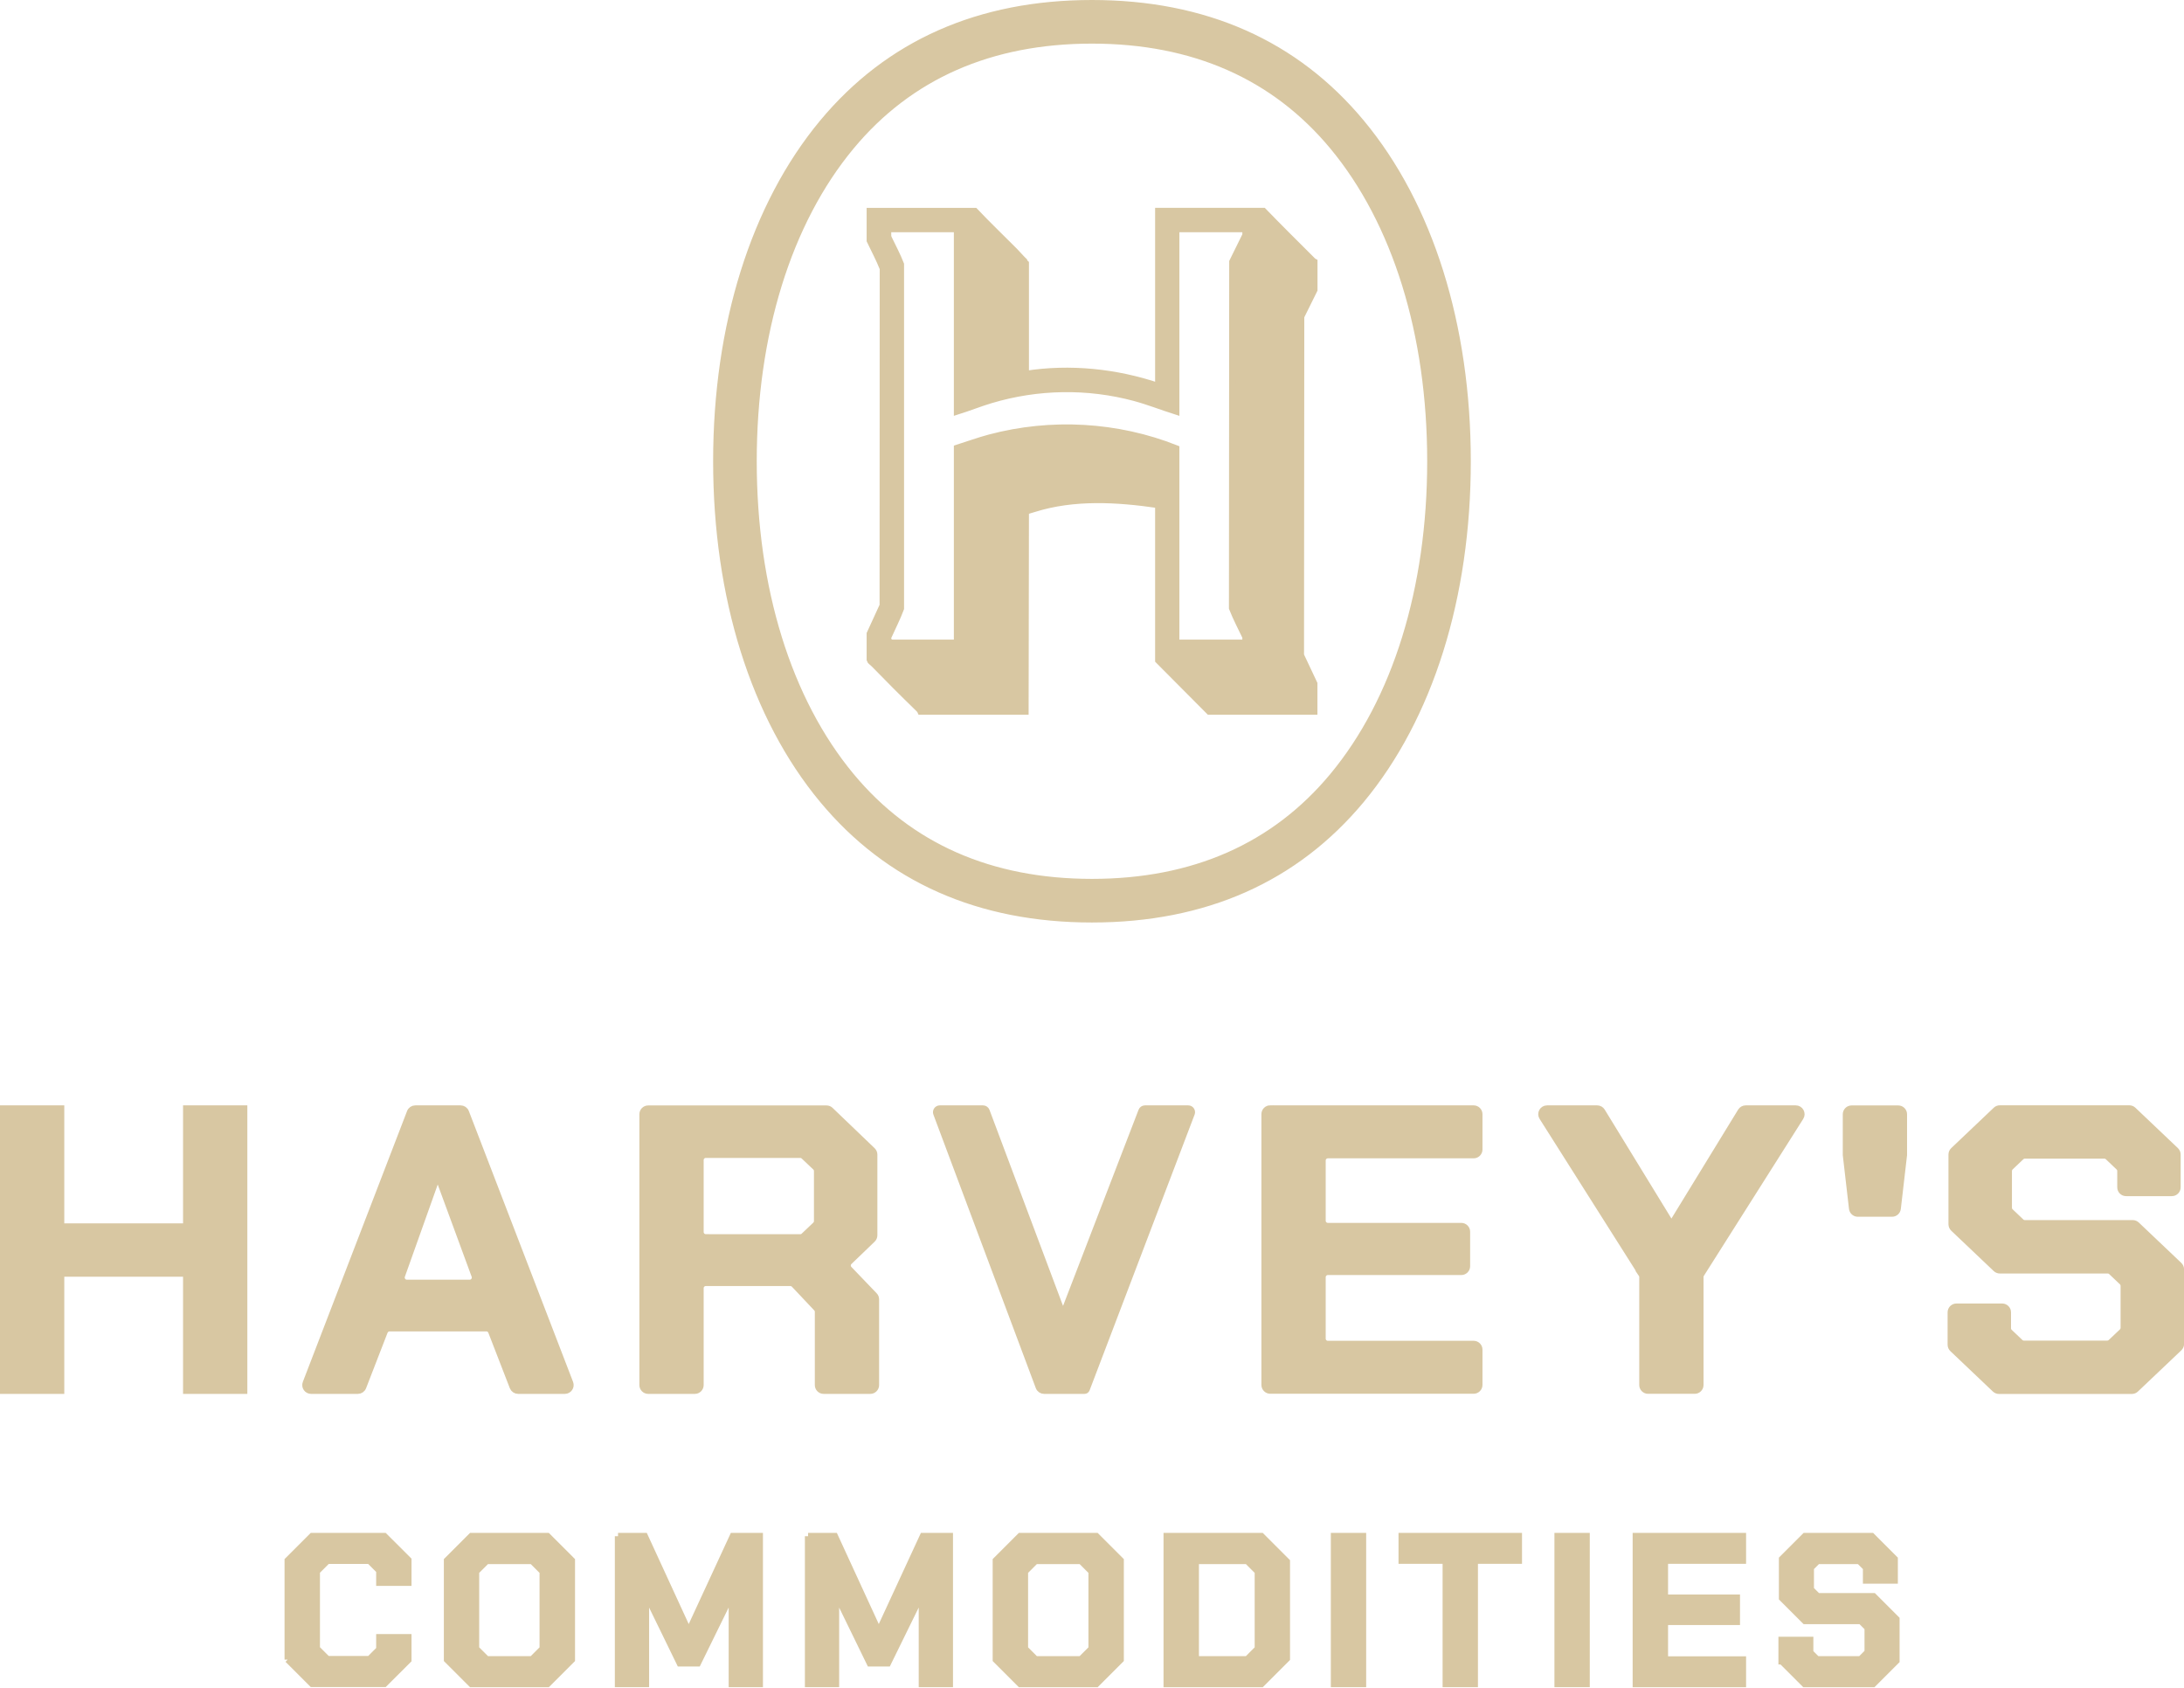
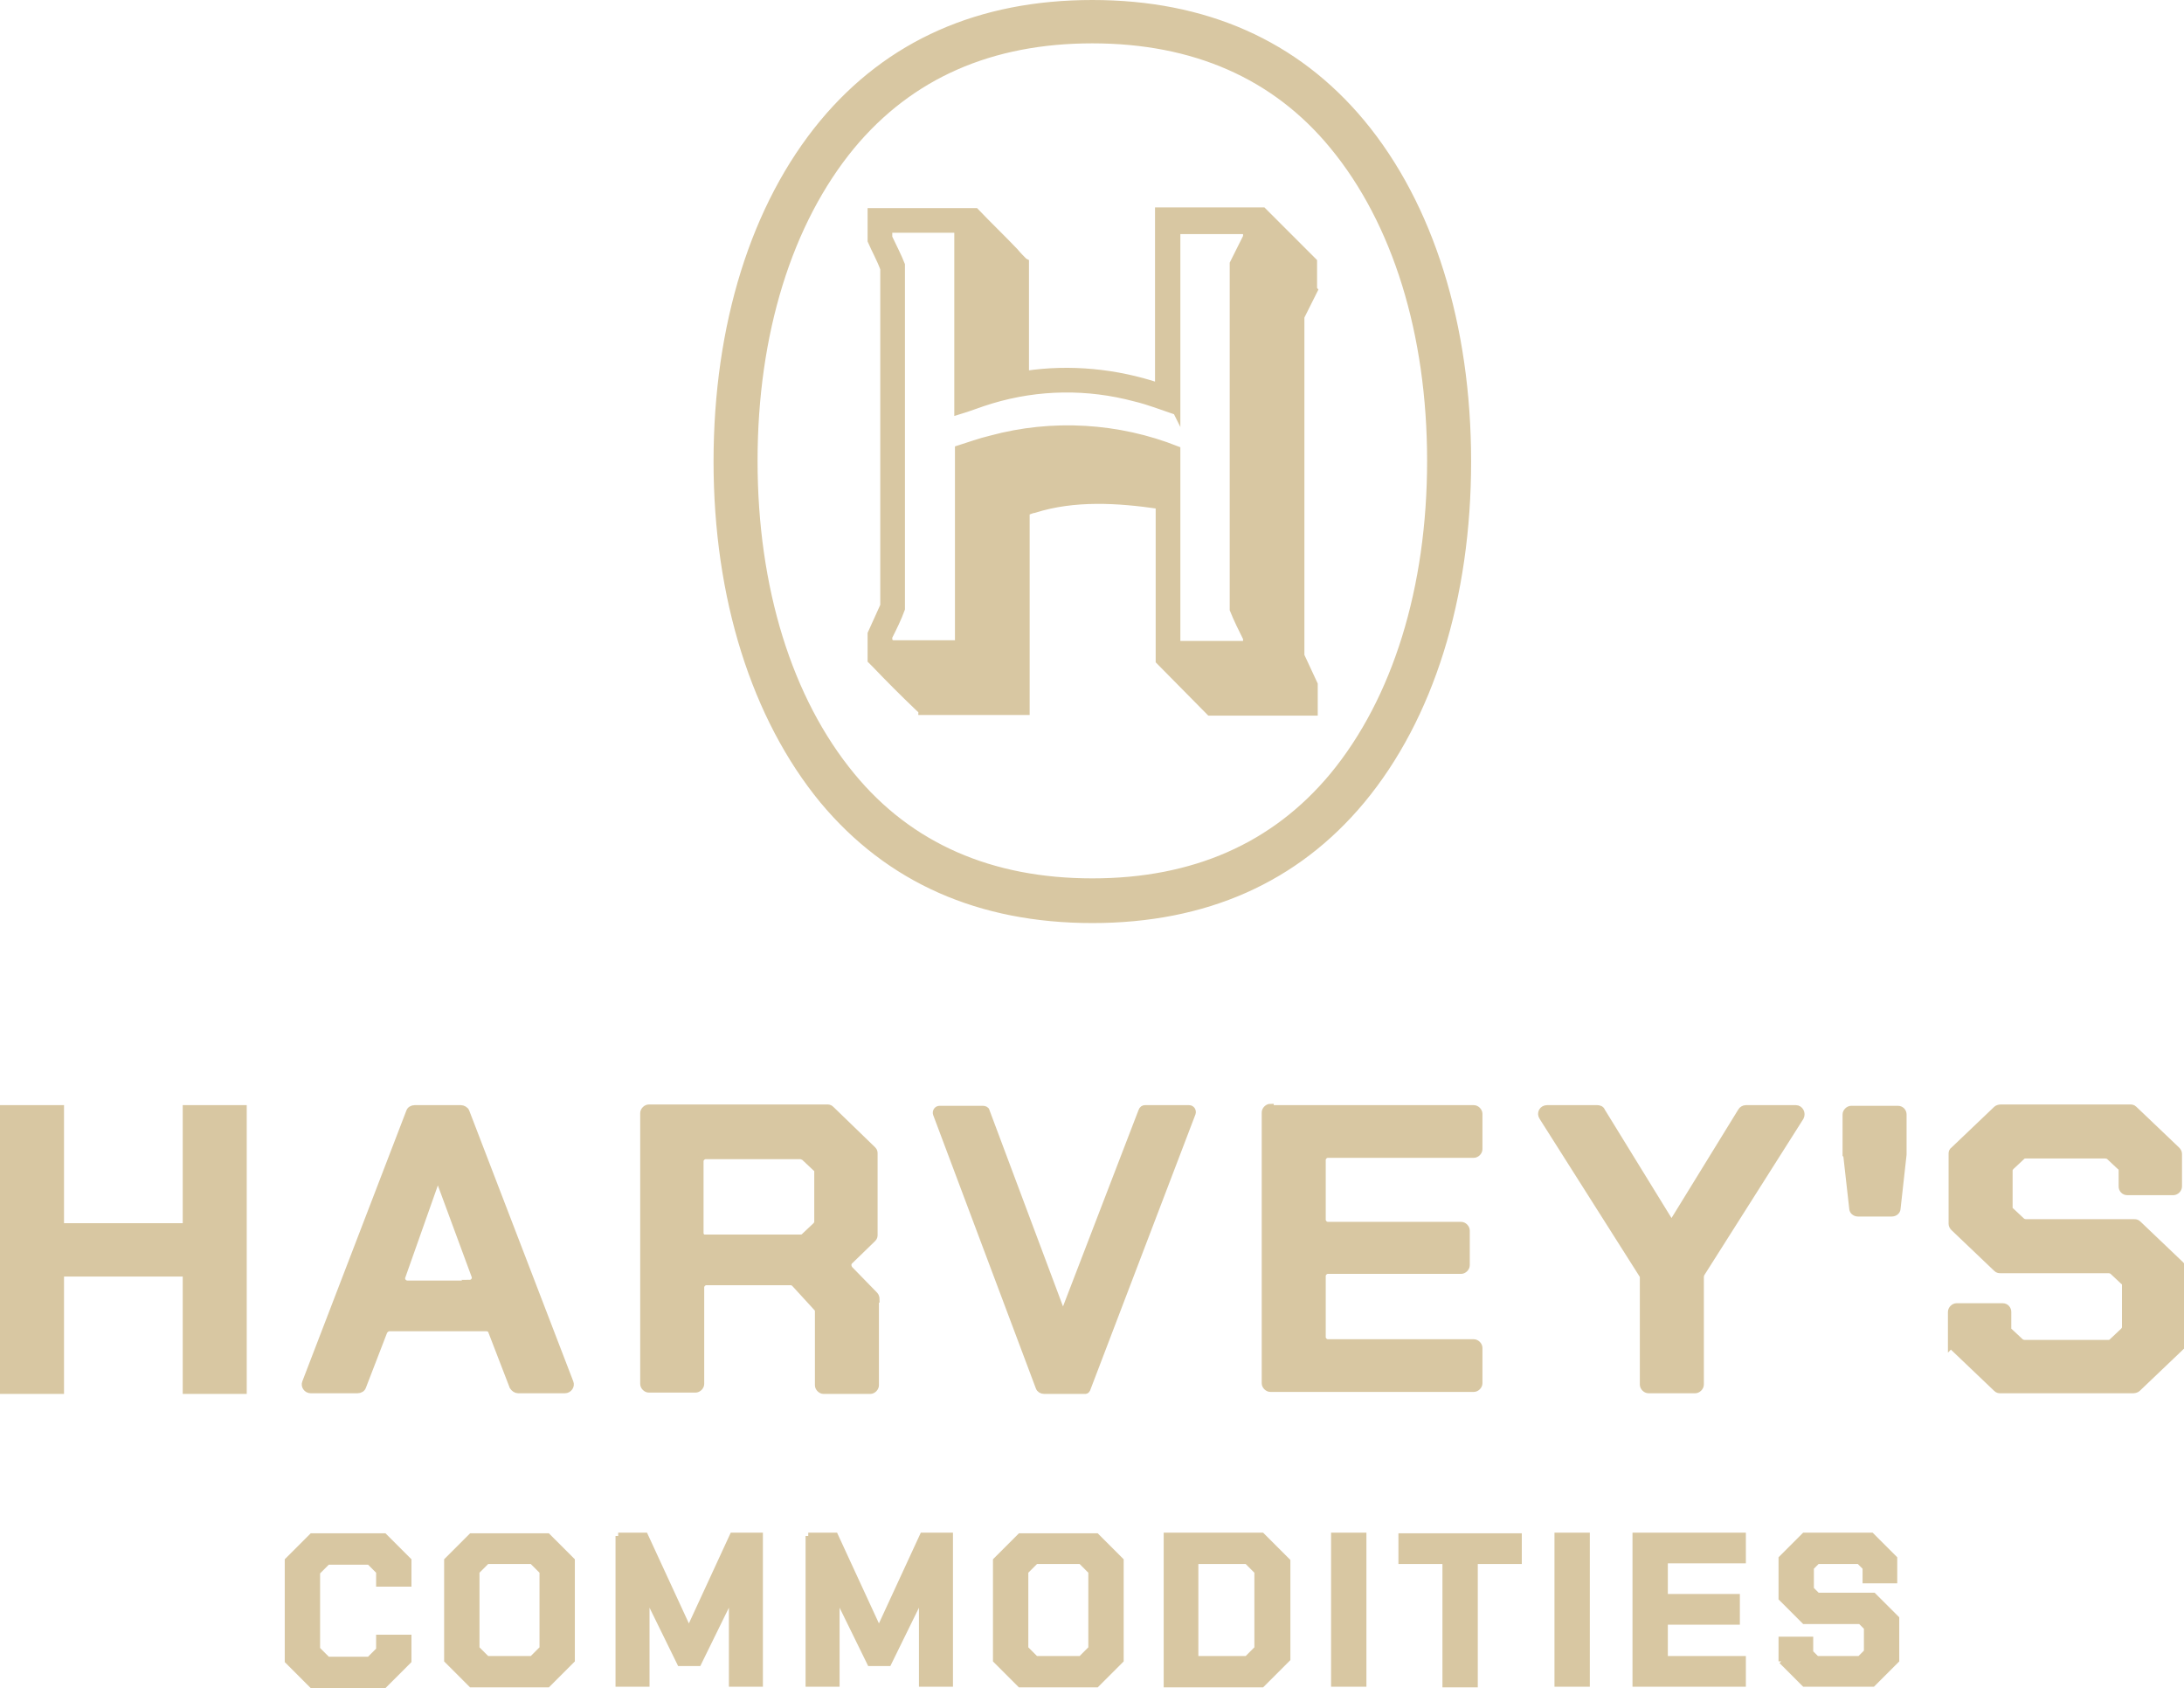
- <svg xmlns="http://www.w3.org/2000/svg" id="Layer_2" data-name="Layer 2" viewBox="0 0 327.51 252.99">
-   <defs>
-     <style>
-       .cls-1 {
-         fill: #d8c7a2;
-         stroke: #d8c7a2;
-         stroke-miterlimit: 10;
-       }
-     </style>
-   </defs>
-   <g id="Layer_1-2" data-name="Layer 1">
-     <path class="cls-1" d="M.5,166.24h8.64v17.69h18.81v-17.69h8.64v42.26h-8.64v-17.57H9.14v17.57H.5v-42.26ZM62.32,166.24h6.75c.34,0,.65.21.77.53l15.63,40.61c.21.54-.19,1.12-.77,1.12h-7.01c-.34,0-.64-.21-.77-.53l-3.22-8.31c-.12-.32-.43-.53-.77-.53h-14.51c-.34,0-.64.21-.77.53l-3.22,8.31c-.12.32-.43.53-.77.53h-7.01c-.58,0-.98-.58-.77-1.12l15.63-40.61c.12-.32.43-.53.77-.53ZM70.43,192.38c.57,0,.97-.57.77-1.11l-5.5-14.95h-.13l-5.33,14.96c-.19.54.21,1.1.78,1.1h9.41ZM131.33,194.83v12.85c0,.45-.37.82-.82.82h-7c-.45,0-.82-.37-.82-.82v-10.98c0-.21-.08-.41-.22-.56l-3.35-3.55c-.16-.16-.37-.26-.6-.26h-12.68c-.45,0-.82.37-.82.82v14.53c0,.45-.37.82-.82.82h-7c-.45,0-.82-.37-.82-.82v-40.61c0-.45.37-.82.82-.82h26.74c.21,0,.42.08.57.23l6.31,6.05c.16.16.25.37.25.59v12.1c0,.22-.09.44-.25.59l-3.48,3.35c-.33.31-.34.83-.02,1.16l3.78,3.94c.15.15.23.36.23.57ZM105.84,185.56h14.16c.21,0,.41-.08.57-.23l1.73-1.64c.16-.16.26-.37.26-.6v-7.5c0-.23-.09-.44-.26-.6l-1.73-1.64c-.15-.15-.36-.23-.57-.23h-14.16c-.45,0-.82.37-.82.82v10.79c0,.45.37.82.82.82ZM178.19,166.24h-6.5c-.22,0-.42.14-.49.35l-11.51,29.89c-.1.26-.47.26-.56,0l-11.22-29.9c-.08-.2-.27-.34-.49-.34h-6.49c-.36,0-.62.36-.49.71l15.36,41.02c.12.32.43.53.77.53h6.07c.12,0,.24-.08.28-.19l15.76-41.38c.12-.34-.14-.69-.49-.69ZM190.48,166.24h30.51c.45,0,.82.37.82.82v5.3c0,.45-.37.82-.82.82h-21.87c-.45,0-.82.37-.82.82v9.04c0,.45.37.82.82.82h20.02c.45,0,.82.37.82.82v5.18c0,.45-.37.82-.82.82h-20.02c-.45,0-.82.37-.82.82v9.22c0,.45.37.82.82.82h21.87c.45,0,.82.37.82.82v5.3c0,.45-.37.82-.82.82h-30.51c-.45,0-.82-.37-.82-.82v-40.61c0-.45.37-.82.82-.82ZM246.2,191.03l-14.9-23.53c-.35-.55.05-1.26.7-1.26h7.51c.29,0,.55.15.7.39l10.37,16.93h.13l10.37-16.93c.15-.24.42-.39.7-.39h7.51c.65,0,1.04.72.7,1.26l-14.9,23.53c-.08.13-.13.28-.13.44v16.2c0,.45-.37.82-.82.82h-7c-.45,0-.82-.37-.82-.82v-16.2c0-.16-.04-.31-.13-.44ZM276.84,173.08v-6.01c0-.45.37-.82.82-.82h7c.45,0,.82.37.82.82v6.01s0,.06,0,.09l-.93,8.04c-.05.42-.4.73-.82.73h-5.14c-.42,0-.77-.31-.82-.73l-.93-8.04s0-.06,0-.09ZM292.56,201.63v-4.86c0-.45.37-.82.82-.82h6.87c.45,0,.82.37.82.82v2.39c0,.23.09.44.26.6l1.6,1.52c.15.15.36.23.57.23h12.5c.21,0,.41-.08.57-.23l1.67-1.58c.16-.16.26-.37.26-.6v-6.3c0-.23-.09-.44-.26-.6l-1.6-1.52c-.15-.15-.36-.23-.57-.23h-16.18c-.21,0-.41-.08-.57-.23l-6.37-6.05c-.16-.16-.26-.37-.26-.6v-10.46c0-.23.09-.44.26-.6l6.37-6.05c.15-.15.36-.23.57-.23h19.42c.21,0,.41.08.57.23l6.37,6.05c.16.16.26.37.26.6v4.92c0,.45-.37.82-.82.82h-6.87c-.45,0-.82-.37-.82-.82v-2.45c0-.23-.09-.44-.26-.6l-1.6-1.52c-.15-.15-.36-.23-.57-.23h-11.93c-.21,0-.41.08-.57.23l-1.6,1.52c-.16.16-.26.37-.26.6v5.51c0,.23.09.44.26.6l1.6,1.52c.15.15.36.23.57.23h16.18c.21,0,.41.08.57.23l6.37,6.05c.16.16.26.37.26.6v11.19c0,.23-.09.44-.26.6l-6.5,6.17c-.15.15-.36.23-.57.23h-19.93c-.21,0-.41-.08-.57-.23l-6.37-6.05c-.16-.16-.26-.37-.26-.6ZM163.75,6.04c15.21,0,27.36,5.35,36.13,15.91,9.44,11.37,14.64,28.13,14.64,47.21s-5.2,35.85-14.64,47.21c-8.77,10.56-20.92,15.91-36.13,15.91s-27.36-5.35-36.13-15.91c-9.44-11.37-14.64-28.13-14.64-47.21s5.2-35.85,14.64-47.21c8.77-10.56,20.92-15.91,36.13-15.91M163.75.5c-16.93,0-30.52,6.03-40.39,17.91-10.26,12.36-15.92,30.38-15.92,50.75s5.65,38.39,15.92,50.75c9.87,11.89,23.46,17.91,40.39,17.91s30.52-6.03,40.39-17.91c10.26-12.36,15.92-30.38,15.92-50.75s-5.65-38.39-15.92-50.75C194.28,6.53,180.69.5,163.75.5h0ZM197.06,43.48l-1.97,3.98-.04,50.79,2.01,4.26v4.15h-15.73s-7.61-7.65-7.61-7.65v-23.32s0,0,0,0c-6.21-.91-12.69-1.29-18.68.6-.25.08-.99.28-1.17.38-.03.02-.06.03-.07.07l-.05,29.92h-15.68c-.09-.21-.29-.4-.46-.56-2.2-2.13-4.37-4.31-6.5-6.5-.09-.09-.65-.56-.65-.62v-3.96s1.94-4.23,1.94-4.23l.02-50.53c-.56-1.43-1.3-2.8-1.96-4.19v-4.4h15.73c1.91,2.03,3.97,3.98,5.94,5.97.45.46.98,1.08,1.44,1.52.03.03.23.11.23.12v16.82c6.66-1.04,13.56-.32,19.92,1.82v-26.26s15.73,0,15.73,0c2.35,2.43,4.78,4.83,7.18,7.23.13.13.28.3.44.38v4.19ZM176.36,61.67s0,0,0,0c-2.08-.66-4.12-1.47-6.23-2.04-7.06-1.89-14.53-1.76-21.53.33-1.71.51-3.36,1.18-5.06,1.71v-27.28s-.07-.07-.07-.07h-10.32s0,.98,0,.98c0,.15.03.29.1.43.62,1.29,1.3,2.56,1.82,3.9v51.61c-.53,1.43-1.24,2.8-1.86,4.19-.04.09-.06.19-.06.28h0c0,.38.31.69.69.69h9.63s.07-.07.07-.07v-29.15c1.62-.51,3.22-1.1,4.87-1.54,9.22-2.45,19.1-1.9,27.95,1.61v29.15s10.44,0,10.44,0v-.89c-.68-1.44-1.43-2.85-2.01-4.33l.04-51.93,1.97-4v-.93s-10.44,0-10.44,0v27.35ZM43.17,248.85v-14.87l3.64-3.64h10.82l3.58,3.57v3.38h-4.3v-1.8l-1.49-1.49h-6.33l-1.61,1.61v11.58l1.61,1.61h6.33l1.49-1.49v-1.8h4.3v3.38l-3.58,3.57h-10.82l-3.64-3.64ZM67.06,248.85v-14.87l3.64-3.64h11.39l3.64,3.64v14.87l-3.64,3.64h-11.39l-3.64-3.64ZM79.8,248.82l1.61-1.61v-11.58l-1.61-1.61h-6.83l-1.61,1.61v11.58l1.61,1.61h6.83ZM92.68,230.34h3.99l6.58,14.3h.06l6.61-14.3h3.99v22.14h-4.14v-13.48h-.06l-5.09,10.38h-2.66l-5.06-10.38h-.06v13.48h-4.14v-22.14ZM121.18,230.34h3.99l6.58,14.3h.06l6.61-14.3h3.99v22.14h-4.14v-13.48h-.06l-5.09,10.38h-2.66l-5.06-10.38h-.06v13.48h-4.14v-22.14ZM149.36,248.85v-14.87l3.64-3.64h11.39l3.64,3.64v14.87l-3.64,3.64h-11.39l-3.64-3.64ZM162.11,248.82l1.61-1.61v-11.58l-1.61-1.61h-6.83l-1.61,1.61v11.58l1.61,1.61h6.83ZM174.98,230.34h14.17l3.8,3.8v14.55l-3.8,3.8h-14.17v-22.14ZM187.04,248.82l1.61-1.61v-11.58l-1.61-1.61h-7.75v14.8h7.75ZM200.07,230.34h4.3v22.14h-4.3v-22.14ZM216.83,233.98h-6.61v-3.64h17.52v3.64h-6.61v18.5h-4.3v-18.5ZM233.6,230.34h4.3v22.14h-4.3v-22.14ZM245.33,230.34h16.01v3.64h-11.7v5.6h10.79v3.58h-10.79v5.69h11.7v3.64h-16.01v-22.14ZM267.19,249.07v-3.16h4.24v1.87l1.04,1.04h6.55l1.08-1.08v-3.67l-1.04-1.04h-8.38l-3.42-3.42v-5.85l3.42-3.42h10l3.42,3.42v3.2h-4.24v-1.9l-1.04-1.04h-6.26l-1.04,1.04v3.26l1.04,1.04h8.38l3.42,3.42v6.23l-3.48,3.48h-10.25l-3.42-3.42Z" />
+ <svg xmlns="http://www.w3.org/2000/svg" id="a" viewBox="0 0 327.5 253">
+   <g id="b">
+     <path d="M.5,166.2h8.6v17.7h18.8v-17.7h8.6v42.3h-8.6v-17.6H9.1v17.6H.5v-42.3ZM62.3,166.2h6.8c.3,0,.7.2.8.5l15.6,40.6c.2.5-.2,1.1-.8,1.1h-7c-.3,0-.6-.2-.8-.5l-3.2-8.3c-.1-.3-.4-.5-.8-.5h-14.5c-.3,0-.6.2-.8.5l-3.2,8.3c-.1.3-.4.5-.8.5h-7c-.6,0-1-.6-.8-1.1l15.6-40.6c.1-.3.4-.5.8-.5h0ZM70.4,192.4c.6,0,1-.6.8-1.1l-5.5-14.9h-.1l-5.3,15c-.2.5.2,1.1.8,1.1h9.4ZM131.3,194.8v12.9c0,.4-.4.8-.8.8h-7c-.4,0-.8-.4-.8-.8v-11c0-.2,0-.4-.2-.6l-3.3-3.6c-.2-.2-.4-.3-.6-.3h-12.7c-.4,0-.8.4-.8.8v14.5c0,.4-.4.8-.8.8h-7c-.4,0-.8-.4-.8-.8v-40.6c0-.4.4-.8.8-.8h26.7c.2,0,.4,0,.6.2l6.3,6.1c.2.2.2.4.2.6v12.1c0,.2,0,.4-.2.6l-3.5,3.4c-.3.3-.3.8,0,1.2l3.8,3.9c.1.1.2.4.2.6h0ZM105.8,185.6h14.2c.2,0,.4,0,.6-.2l1.7-1.6c.2-.2.3-.4.3-.6v-7.5c0-.2,0-.4-.3-.6l-1.7-1.6c-.2-.1-.4-.2-.6-.2h-14.2c-.4,0-.8.4-.8.8v10.8c0,.4.4.8.8.8h0ZM178.2,166.2h-6.5c-.2,0-.4.1-.5.4l-11.5,29.9c-.1.3-.5.3-.6,0l-11.2-29.9c0-.2-.3-.3-.5-.3h-6.5c-.4,0-.6.4-.5.7l15.4,41c.1.3.4.5.8.5h6.1c.1,0,.2,0,.3-.2l15.8-41.4c.1-.3-.1-.7-.5-.7h0ZM190.5,166.2h30.5c.4,0,.8.4.8.8v5.3c0,.4-.4.8-.8.8h-21.9c-.4,0-.8.4-.8.8v9c0,.4.4.8.8.8h20c.4,0,.8.4.8.8v5.2c0,.4-.4.8-.8.8h-20c-.4,0-.8.4-.8.8v9.2c0,.4.4.8.8.8h21.9c.4,0,.8.4.8.8v5.3c0,.4-.4.8-.8.8h-30.5c-.4,0-.8-.4-.8-.8v-40.6c0-.4.4-.8.8-.8h0ZM246.2,191l-14.9-23.5c-.4-.6,0-1.3.7-1.3h7.5c.3,0,.6.1.7.4l10.4,16.9h.1l10.4-16.9c.1-.2.4-.4.7-.4h7.5c.6,0,1,.7.7,1.3l-14.9,23.5c0,.1-.1.3-.1.4v16.2c0,.4-.4.8-.8.8h-7c-.4,0-.8-.4-.8-.8v-16.2c0-.2,0-.3-.1-.4h0ZM276.8,173.1v-6c0-.4.4-.8.8-.8h7c.5,0,.8.4.8.8v6h0c0,0-.9,8.1-.9,8.1,0,.4-.4.7-.8.7h-5.1c-.4,0-.8-.3-.8-.7l-.9-8h0ZM292.6,201.6v-4.9c0-.4.4-.8.8-.8h6.9c.5,0,.8.4.8.8v2.4c0,.2,0,.4.3.6l1.6,1.5c.1.1.4.2.6.2h12.5c.2,0,.4,0,.6-.2l1.7-1.6c.2-.2.3-.4.3-.6v-6.3c0-.2,0-.4-.3-.6l-1.6-1.5c-.1-.1-.4-.2-.6-.2h-16.2c-.2,0-.4,0-.6-.2l-6.4-6.1c-.2-.2-.3-.4-.3-.6v-10.5c0-.2,0-.4.3-.6l6.4-6.1c.1-.1.4-.2.6-.2h19.4c.2,0,.4,0,.6.2l6.4,6.1c.2.2.3.4.3.6v4.9c0,.4-.4.8-.8.8h-6.9c-.5,0-.8-.4-.8-.8v-2.4c0-.2,0-.4-.3-.6l-1.6-1.5c-.1-.1-.4-.2-.6-.2h-11.9c-.2,0-.4,0-.6.2l-1.6,1.5c-.2.2-.3.4-.3.6v5.5c0,.2,0,.4.3.6l1.6,1.5c.1.1.4.2.6.2h16.2c.2,0,.4,0,.6.2l6.4,6.1c.2.2.3.4.3.6v11.2c0,.2,0,.4-.3.6l-6.5,6.2c-.1.1-.4.2-.6.2h-19.9c-.2,0-.4,0-.6-.2l-6.4-6.1c-.2-.2-.3-.4-.3-.6h0ZM163.8,6c15.2,0,27.4,5.3,36.1,15.9,9.4,11.4,14.6,28.1,14.6,47.2s-5.2,35.8-14.6,47.2c-8.8,10.6-20.9,15.9-36.1,15.9s-27.4-5.3-36.1-15.9c-9.4-11.4-14.6-28.1-14.6-47.2s5.2-35.8,14.6-47.2c8.8-10.6,20.9-15.9,36.1-15.9M163.8.5c-16.9,0-30.5,6-40.4,17.9-10.3,12.4-15.9,30.4-15.9,50.8s5.7,38.4,15.9,50.8c9.9,11.9,23.5,17.9,40.4,17.9s30.5-6,40.4-17.9c10.3-12.4,15.9-30.4,15.9-50.8s-5.6-38.4-15.9-50.8C194.3,6.5,180.7.5,163.8.5h0ZM197.1,43.5l-2,4v50.8s2,4.3,2,4.3v4.2h-15.7l-7.6-7.7v-23.3h0c-6.2-.9-12.7-1.3-18.7.6-.2,0-1,.3-1.2.4,0,0,0,0,0,0v29.9h-15.7c0-.2-.3-.4-.5-.6-2.2-2.1-4.4-4.3-6.5-6.5,0,0-.6-.6-.6-.6v-4l1.9-4.2v-50.5c-.5-1.4-1.3-2.8-1.9-4.2v-4.4h15.7c1.9,2,4,4,5.9,6,.4.5,1,1.1,1.4,1.5,0,0,.2.1.2.1v16.8c6.7-1,13.6-.3,19.9,1.8v-26.3h15.7c2.4,2.4,4.8,4.8,7.2,7.2.1.1.3.3.4.4v4.2h0ZM176.4,61.7h0c-2.1-.7-4.1-1.5-6.2-2-7.1-1.9-14.5-1.8-21.5.3-1.7.5-3.4,1.2-5.1,1.7v-27.3h0c0,0-10.3,0-10.3,0v1c0,.2,0,.3.1.4.6,1.3,1.3,2.6,1.8,3.9v51.6c-.5,1.4-1.2,2.8-1.9,4.2,0,0,0,.2,0,.3h0c0,.4.3.7.7.7h9.7v-29.2c1.6-.5,3.2-1.1,4.9-1.5,9.2-2.5,19.1-1.9,27.9,1.6v29.2h10.4v-.9c-.7-1.4-1.4-2.8-2-4.3v-51.9s2-4,2-4v-.9h-10.4v27.3h0ZM43.2,248.9v-14.9l3.6-3.6h10.8l3.6,3.6v3.4h-4.3v-1.8l-1.5-1.5h-6.3l-1.6,1.6v11.6l1.6,1.6h6.3l1.5-1.5v-1.8h4.3v3.4l-3.6,3.6h-10.8l-3.6-3.6h0ZM67.1,248.9v-14.9l3.6-3.6h11.4l3.6,3.6v14.9l-3.6,3.6h-11.4l-3.6-3.6ZM79.8,248.8l1.6-1.6v-11.6l-1.6-1.6h-6.8l-1.6,1.6v11.6l1.6,1.6h6.8ZM92.7,230.3h4l6.6,14.3h0l6.6-14.3h4v22.1h-4.1v-13.5h0l-5.1,10.4h-2.7l-5.1-10.4h0v13.5h-4.1v-22.1h0ZM121.2,230.3h4l6.6,14.3h0l6.6-14.3h4v22.1h-4.1v-13.5h0l-5.1,10.4h-2.7l-5.1-10.4h0v13.5h-4.1v-22.1h0ZM149.4,248.9v-14.9l3.6-3.6h11.4l3.6,3.6v14.9l-3.6,3.6h-11.4l-3.6-3.6ZM162.1,248.8l1.6-1.6v-11.6l-1.6-1.6h-6.8l-1.6,1.6v11.6l1.6,1.6h6.8ZM175,230.3h14.2l3.8,3.8v14.6l-3.8,3.8h-14.2v-22.1h0ZM187,248.8l1.6-1.6v-11.6l-1.6-1.6h-7.8v14.8h7.8ZM200.1,230.3h4.3v22.1h-4.3v-22.1ZM216.8,234h-6.6v-3.6h17.5v3.6h-6.6v18.5h-4.3v-18.5ZM233.6,230.3h4.3v22.1h-4.3v-22.1ZM245.3,230.3h16v3.6h-11.7v5.6h10.8v3.6h-10.8v5.7h11.7v3.6h-16v-22.1h0ZM267.2,249.1v-3.2h4.2v1.9l1,1h6.5l1.1-1.1v-3.7l-1-1h-8.4l-3.4-3.4v-5.9l3.4-3.4h10l3.4,3.4v3.2h-4.2v-1.9l-1-1h-6.3l-1,1v3.3l1,1h8.4l3.4,3.4v6.2l-3.5,3.5h-10.2l-3.4-3.4h0Z" style="fill:#d8c7a2; stroke:#d8c7a2; stroke-miterlimit:10;" />
  </g>
</svg>
